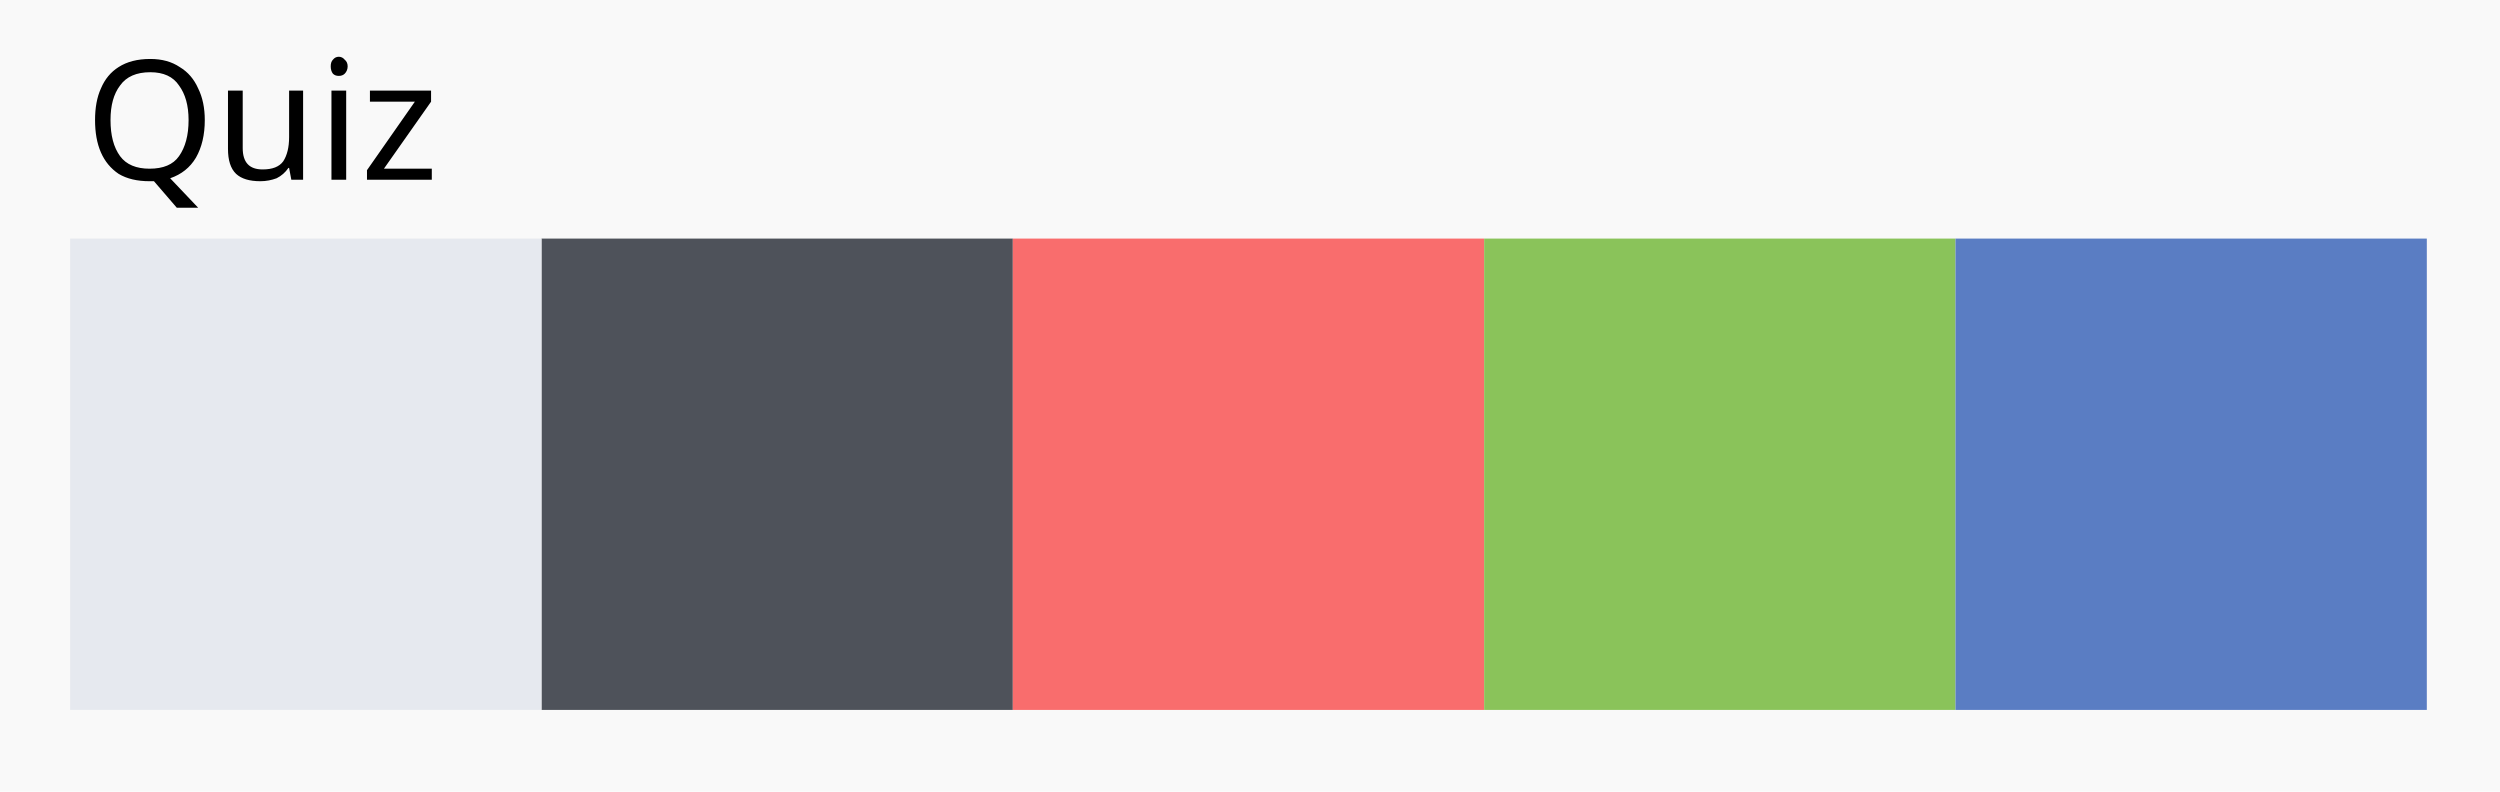
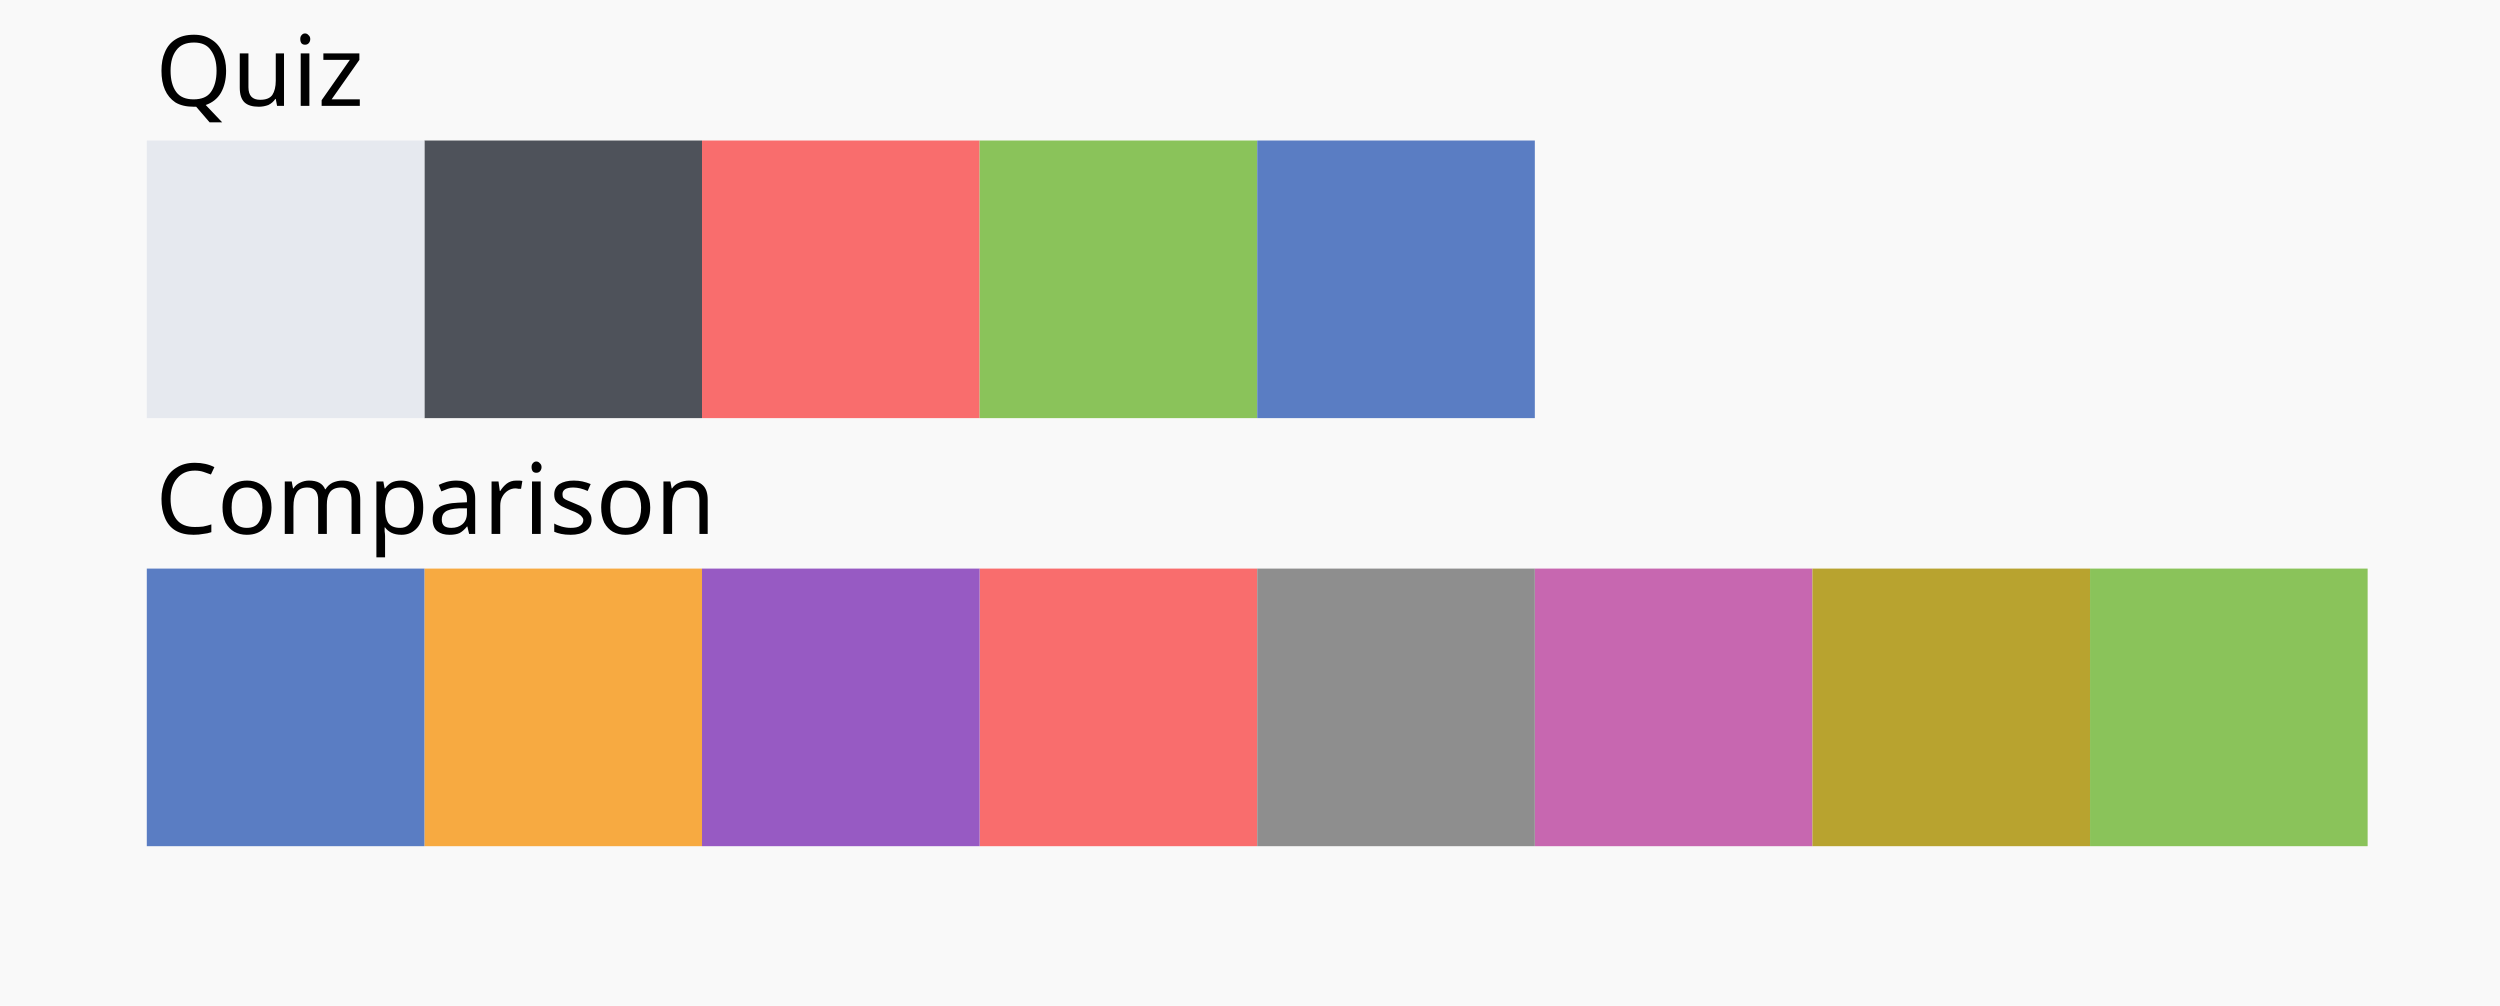
- <svg xmlns="http://www.w3.org/2000/svg" width="53.041mm" height="16.796mm" viewBox="0 0 53.041 16.796" version="1.1" id="svg1" xml:space="preserve">
+ <svg xmlns="http://www.w3.org/2000/svg" width="90.056mm" height="36.232mm" viewBox="0 0 90.056 36.232" version="1.1" id="svg1" xml:space="preserve">
  <defs id="defs1" />
  <g id="layer1" transform="translate(-76.21772,-102.5771)">
-     <rect style="fill:#f9f9f9;fill-opacity:1;stroke-width:0.672;-inkscape-stroke:none" id="rect3" width="53.041" height="16.796" x="76.218" y="102.577" />
-     <g id="g2">
-       <rect style="fill:#4e525a;fill-opacity:1;stroke-width:0.941;-inkscape-stroke:none" id="rect1" width="10" height="10" x="87.706" y="107.639" />
-       <rect style="fill:#f96d6d;fill-opacity:1;stroke-width:0.941;-inkscape-stroke:none" id="rect1-6" width="10" height="10" x="97.706" y="107.639" />
-       <rect style="fill:#8ac35a;fill-opacity:1;stroke-width:0.941;-inkscape-stroke:none" id="rect1-6-9" width="10" height="10" x="107.706" y="107.639" />
-       <rect style="fill:#5a7dc3;fill-opacity:1;stroke-width:0.941;-inkscape-stroke:none" id="rect1-6-9-6" width="10" height="10" x="117.706" y="107.639" />
-       <rect style="fill:#e6e9ef;fill-opacity:1;stroke-width:1.042;-inkscape-stroke:none" id="rect2" width="10" height="10" x="77.706" y="107.639" />
+     <rect style="fill:#f9f9f9;fill-opacity:1;stroke-width:1.286;-inkscape-stroke:none" id="rect3" width="90.056" height="36.232" x="76.218" y="102.577" />
+     <g id="g995" transform="translate(3.799862)">
+       <g id="g2">
+         <rect style="fill:#4e525a;fill-opacity:1;stroke-width:0.941;-inkscape-stroke:none" id="rect1" width="10" height="10" x="87.706" y="107.639" />
+         <rect style="fill:#f96d6d;fill-opacity:1;stroke-width:0.941;-inkscape-stroke:none" id="rect1-6" width="10" height="10" x="97.706" y="107.639" />
+         <rect style="fill:#8ac35a;fill-opacity:1;stroke-width:0.941;-inkscape-stroke:none" id="rect1-6-9" width="10" height="10" x="107.706" y="107.639" />
+         <rect style="fill:#5a7dc3;fill-opacity:1;stroke-width:0.941;-inkscape-stroke:none" id="rect1-6-9-6" width="10" height="10" x="117.706" y="107.639" />
+         <rect style="fill:#e6e9ef;fill-opacity:1;stroke-width:1.042;-inkscape-stroke:none" id="rect2" width="10" height="10" x="77.706" y="107.639" />
+       </g>
+       <text xml:space="preserve" style="font-size:3.528px;line-height:1.25;font-family:'Times New Roman';-inkscape-font-specification:'Times New Roman, ';letter-spacing:0px;word-spacing:0px;stroke-width:0.265" x="78.014" y="106.394" id="text2">
+         <tspan id="tspan2" style="font-style:normal;font-variant:normal;font-weight:normal;font-stretch:normal;font-family:Cantarell;-inkscape-font-specification:Cantarell;stroke-width:0.265" x="78.014" y="106.394">Quiz</tspan>
+       </text>
    </g>
-     <text xml:space="preserve" style="font-size:3.528px;line-height:1.25;font-family:'Times New Roman';-inkscape-font-specification:'Times New Roman, ';letter-spacing:0px;word-spacing:0px;stroke-width:0.265" x="78.014" y="106.394" id="text2">
-       <tspan id="tspan2" style="font-style:normal;font-variant:normal;font-weight:normal;font-stretch:normal;font-family:Cantarell;-inkscape-font-specification:Cantarell;stroke-width:0.265" x="78.014" y="106.394">Quiz</tspan>
-     </text>
+     <g id="g995-6" transform="translate(3.799862,15.41986)">
+       <g id="g2-7">
+         <rect style="fill:#f7aa41;fill-opacity:1;stroke-width:0.941;-inkscape-stroke:none" id="rect1-5" width="10" height="10" x="87.706" y="107.639" />
+         <rect style="fill:#c767b0;fill-opacity:1;stroke-width:0.941;-inkscape-stroke:none" id="rect1-6-3" width="10" height="10" x="127.706" y="107.639" />
+         <rect style="fill:#f96d6d;fill-opacity:1;stroke-width:0.941;-inkscape-stroke:none" id="rect1-6-9-5" width="10" height="10" x="107.706" y="107.639" />
+         <rect style="fill:#975ac3;fill-opacity:1;stroke-width:0.941;-inkscape-stroke:none" id="rect1-6-9-6-6" width="10" height="10" x="97.706" y="107.639" />
+         <rect style="fill:#8ac35a;fill-opacity:1;stroke-width:0.941;-inkscape-stroke:none" id="rect1-6-9-6-6-7" width="10" height="10" x="147.706" y="107.639" />
+         <rect style="fill:#8e8e8e;fill-opacity:1;stroke-width:0.941;-inkscape-stroke:none" id="rect1-6-9-6-6-7-0" width="10" height="10" x="117.706" y="107.639" />
+         <rect style="fill:#b8a32f;fill-opacity:1;stroke-width:0.941;-inkscape-stroke:none" id="rect1-6-9-6-6-7-0-9" width="10" height="10" x="137.706" y="107.639" />
+         <rect style="fill:#5a7dc3;fill-opacity:1;stroke-width:1.042;-inkscape-stroke:none" id="rect2-2" width="10" height="10" x="77.706" y="107.639" />
+       </g>
+       <text xml:space="preserve" style="font-size:3.528px;line-height:1.25;font-family:'Times New Roman';-inkscape-font-specification:'Times New Roman, ';letter-spacing:0px;word-spacing:0px;stroke-width:0.265" x="78.014" y="106.394" id="text2-9">
+         <tspan id="tspan2-1" style="font-style:normal;font-variant:normal;font-weight:normal;font-stretch:normal;font-family:Cantarell;-inkscape-font-specification:Cantarell;stroke-width:0.265" x="78.014" y="106.394">Comparison</tspan>
+       </text>
+     </g>
  </g>
</svg>
